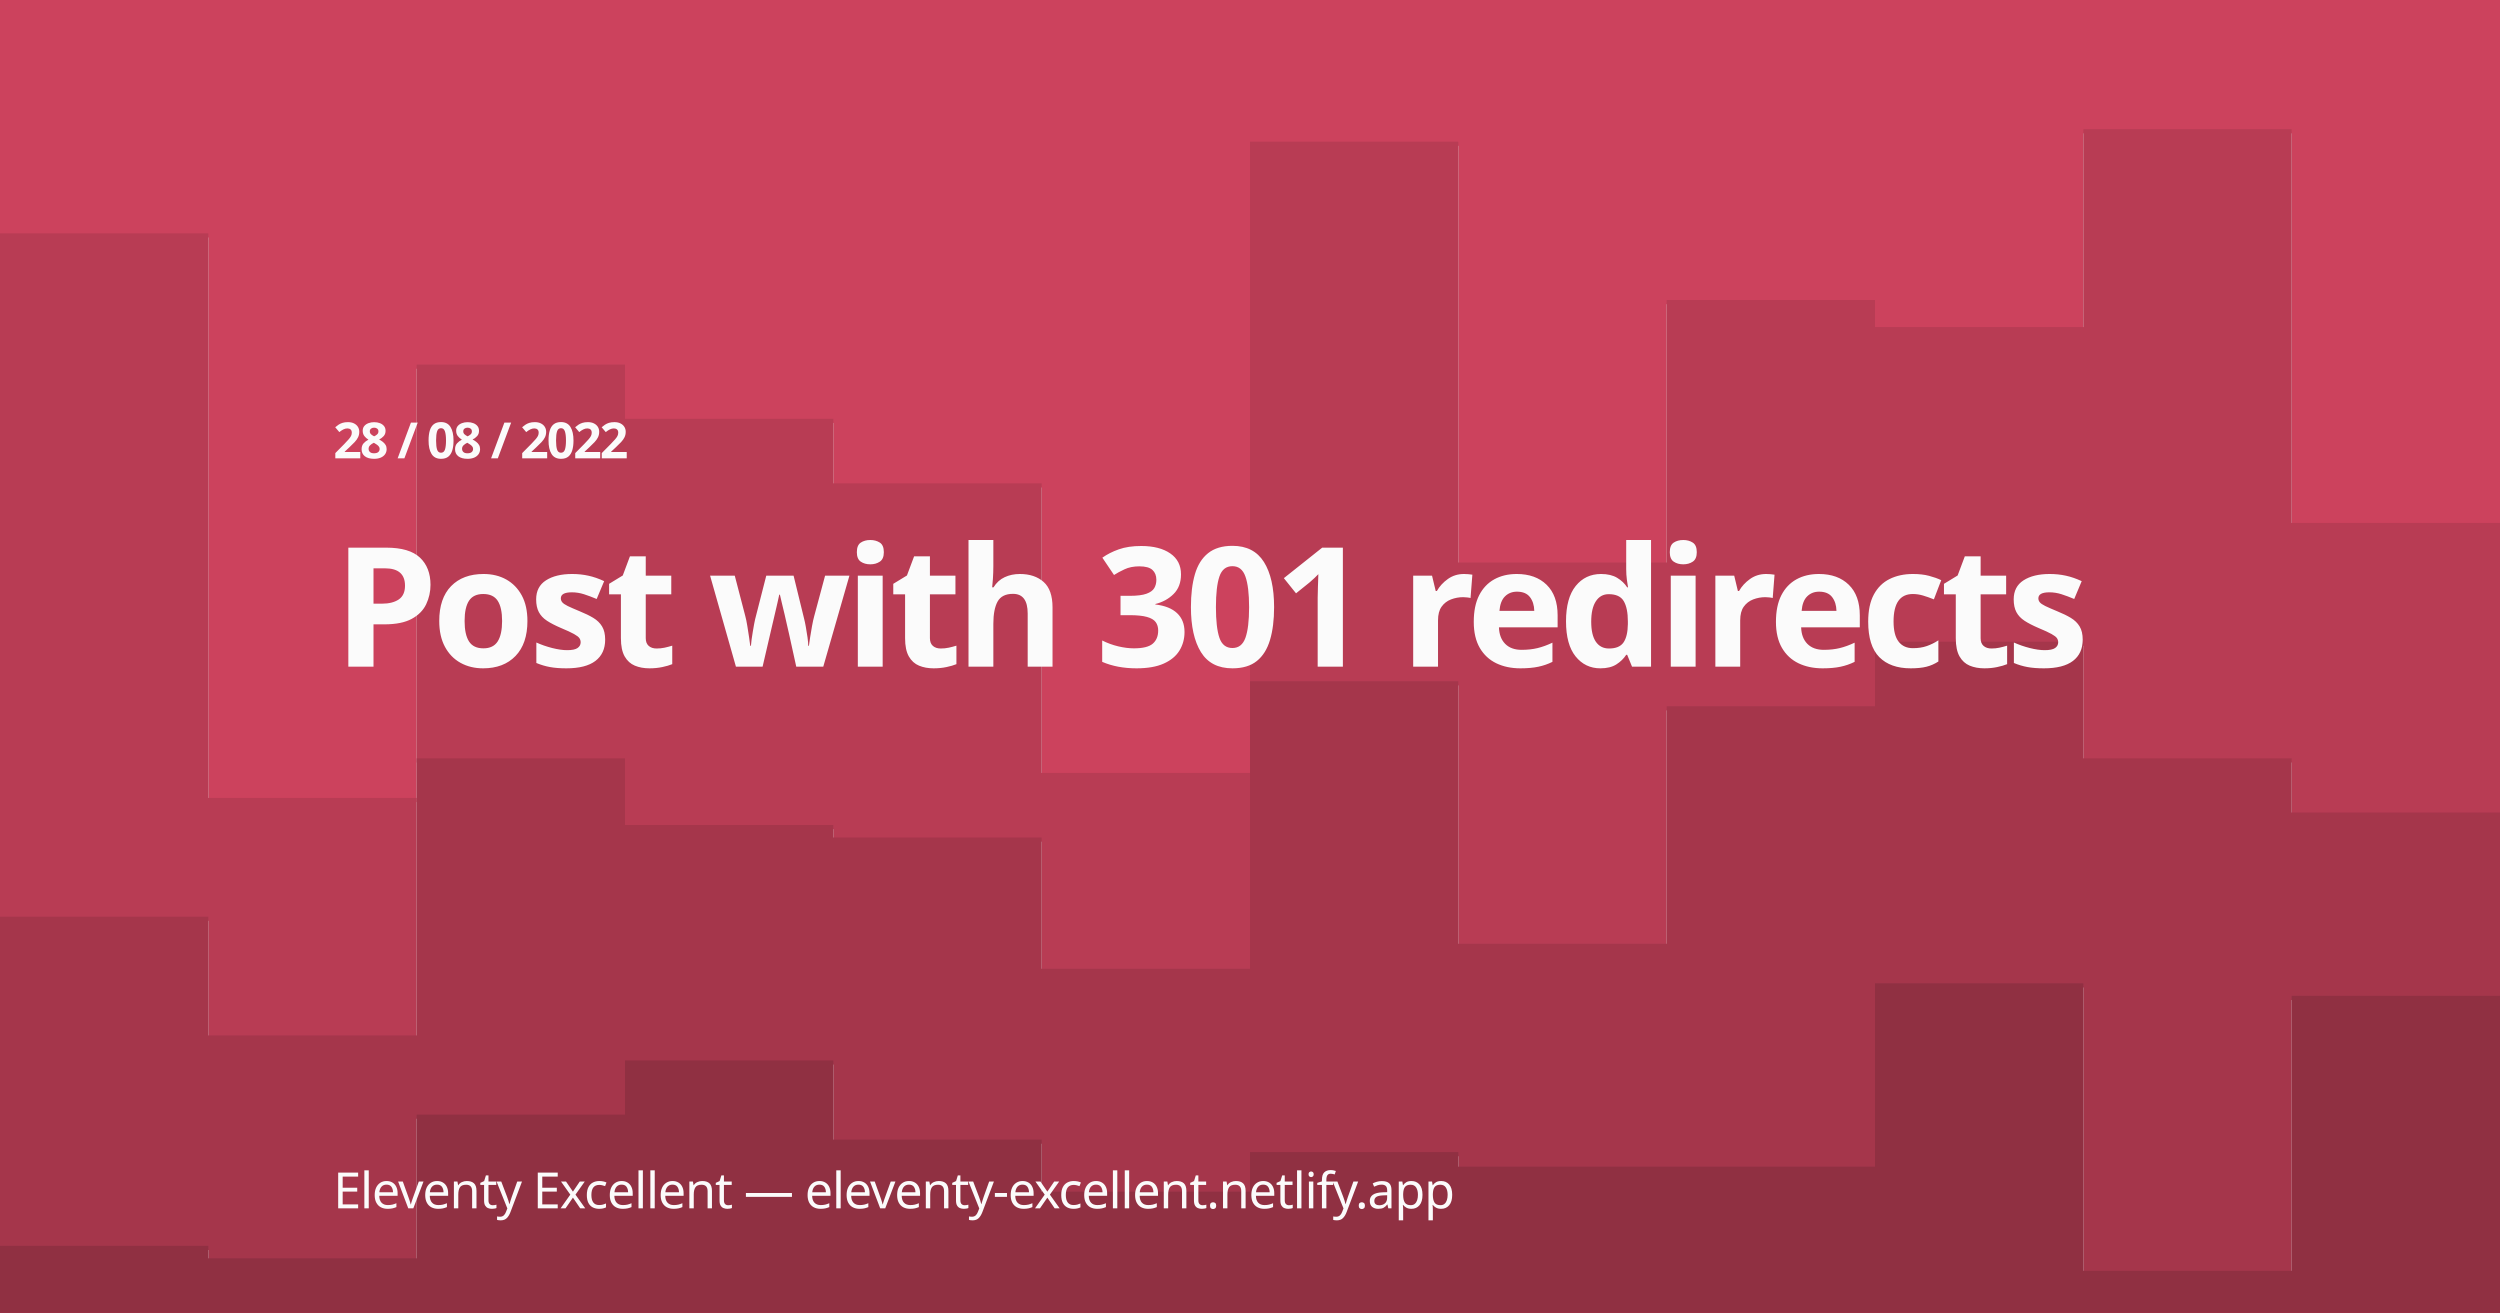
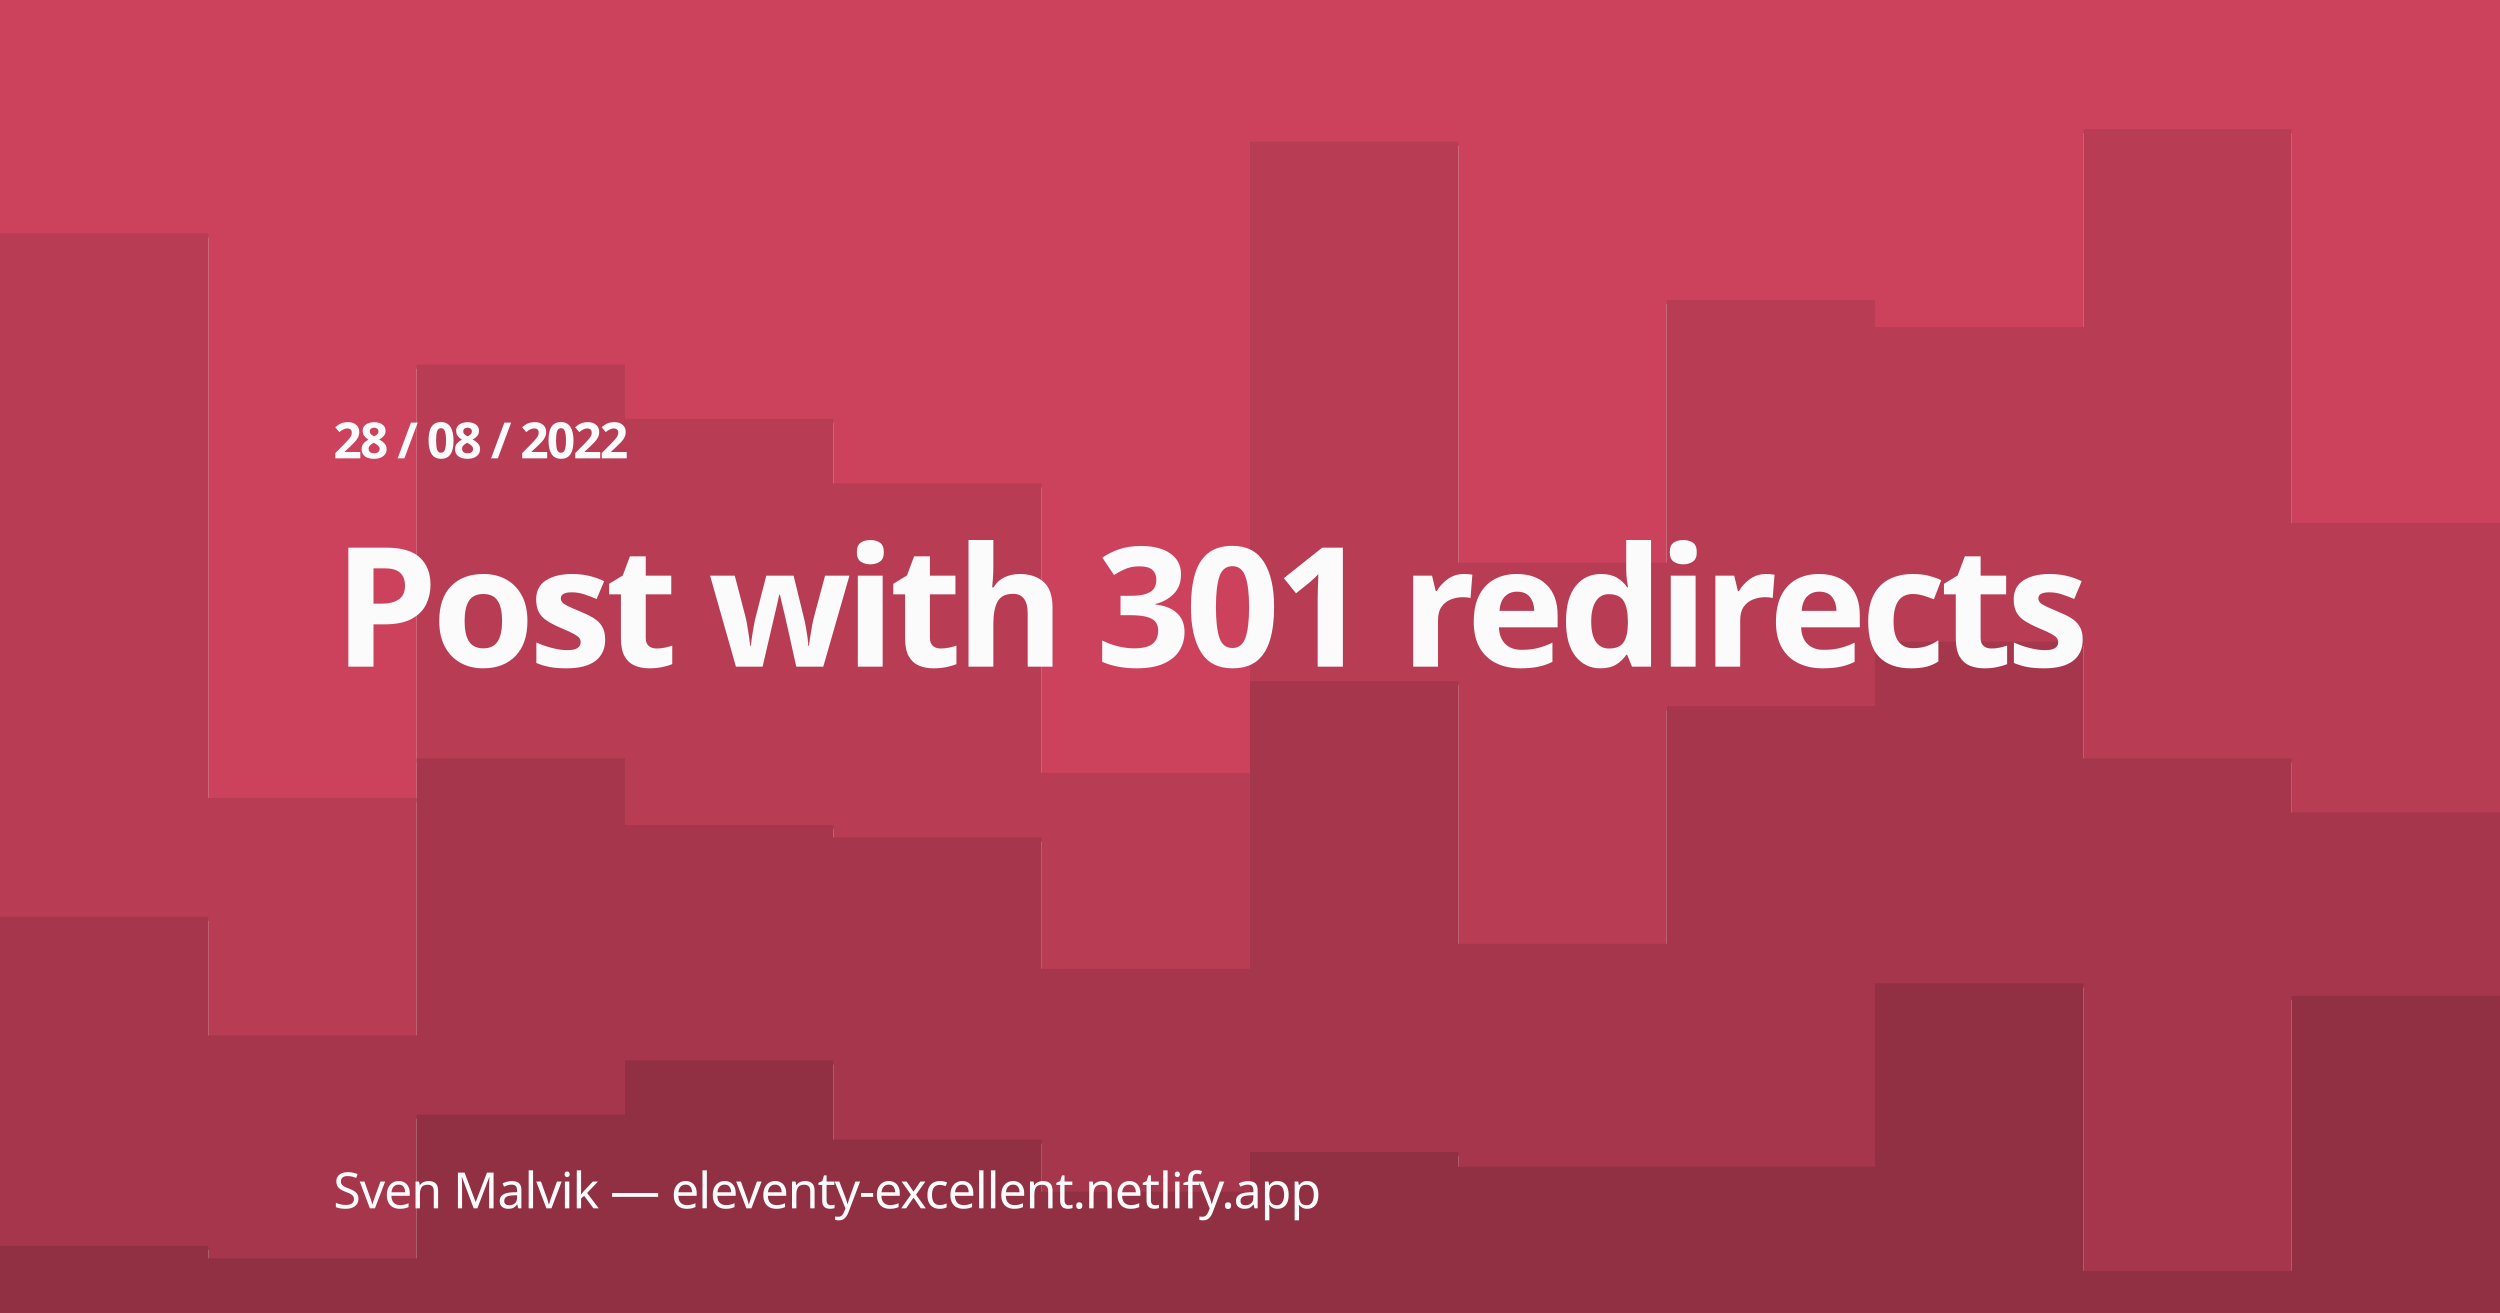
<svg xmlns="http://www.w3.org/2000/svg" width="1200" height="630" viewBox="0 0 1200 630" version="1.1">
  <g viewBox="0 0 1200 630" width="1200" height="630">
    <path d="M0 114L100 114L100 385L200 385L200 177L300 177L300 203L400 203L400 234L500 234L500 373L600 373L600 70L700 70L700 272L800 272L800 146L900 146L900 159L1000 159L1000 64L1100 64L1100 253L1200 253L1200 58L1200 0L1200 0L1100 0L1100 0L1000 0L1000 0L900 0L900 0L800 0L800 0L700 0L700 0L600 0L600 0L500 0L500 0L400 0L400 0L300 0L300 0L200 0L200 0L100 0L100 0L0 0Z" fill="#dd4462" />
    <path d="M0 442L100 442L100 499L200 499L200 366L300 366L300 398L400 398L400 404L500 404L500 467L600 467L600 329L700 329L700 455L800 455L800 341L900 341L900 310L1000 310L1000 366L1100 366L1100 392L1200 392L1200 348L1200 56L1200 251L1100 251L1100 62L1000 62L1000 157L900 157L900 144L800 144L800 270L700 270L700 68L600 68L600 371L500 371L500 232L400 232L400 201L300 201L300 175L200 175L200 383L100 383L100 112L0 112Z" fill="#c73d58" />
    <path d="M0 600L100 600L100 606L200 606L200 537L300 537L300 511L400 511L400 549L500 549L500 574L600 574L600 555L700 555L700 562L800 562L800 562L900 562L900 474L1000 474L1000 612L1100 612L1100 480L1200 480L1200 455L1200 346L1200 390L1100 390L1100 364L1000 364L1000 308L900 308L900 339L800 339L800 453L700 453L700 327L600 327L600 465L500 465L500 402L400 402L400 396L300 396L300 364L200 364L200 497L100 497L100 440L0 440Z" fill="#b1364e" />
    <path d="M0 631L100 631L100 631L200 631L200 631L300 631L300 631L400 631L400 631L500 631L500 631L600 631L600 631L700 631L700 631L800 631L800 631L900 631L900 631L1000 631L1000 631L1100 631L1100 631L1200 631L1200 631L1200 453L1200 478L1100 478L1100 610L1000 610L1000 472L900 472L900 560L800 560L800 560L700 560L700 553L600 553L600 572L500 572L500 547L400 547L400 509L300 509L300 535L200 535L200 604L100 604L100 598L0 598Z" fill="#9a3044" />
  </g>
  <rect id="bg" width="100%" height="100%" opacity="0.1" fill="#343434" />
  <text font-family="'Inclusive Sans', Ubuntu, sans-serif" font-size="24" font-weight="900" fill="#FBFBFB" letter-spacing="-1">
    <tspan x="160" y="220">
      28 / 08 / 2022
    </tspan>
  </text>
  <text id="text" font-family="'Red Hat Display', Ubuntu, sans-serif" font-size="80" font-weight="900" fill="#FBFBFB" letter-spacing="-3">
    <tspan x="160" y="320"> Post with 301 redirects </tspan>
  </text>
  <text font-family="'Inclusive Sans', Ubuntu, sans-serif" font-size="24" font-weight="500" fill="#FBFBFB" letter-spacing="-0.5">
-     <tspan x="160" y="580">Eleventy Excellent — eleventy-excellent.netlify.app</tspan>
+     <tspan x="160" y="580">Sven Malvik — eleventy-excellent.netlify.app</tspan>
  </text>
</svg>
